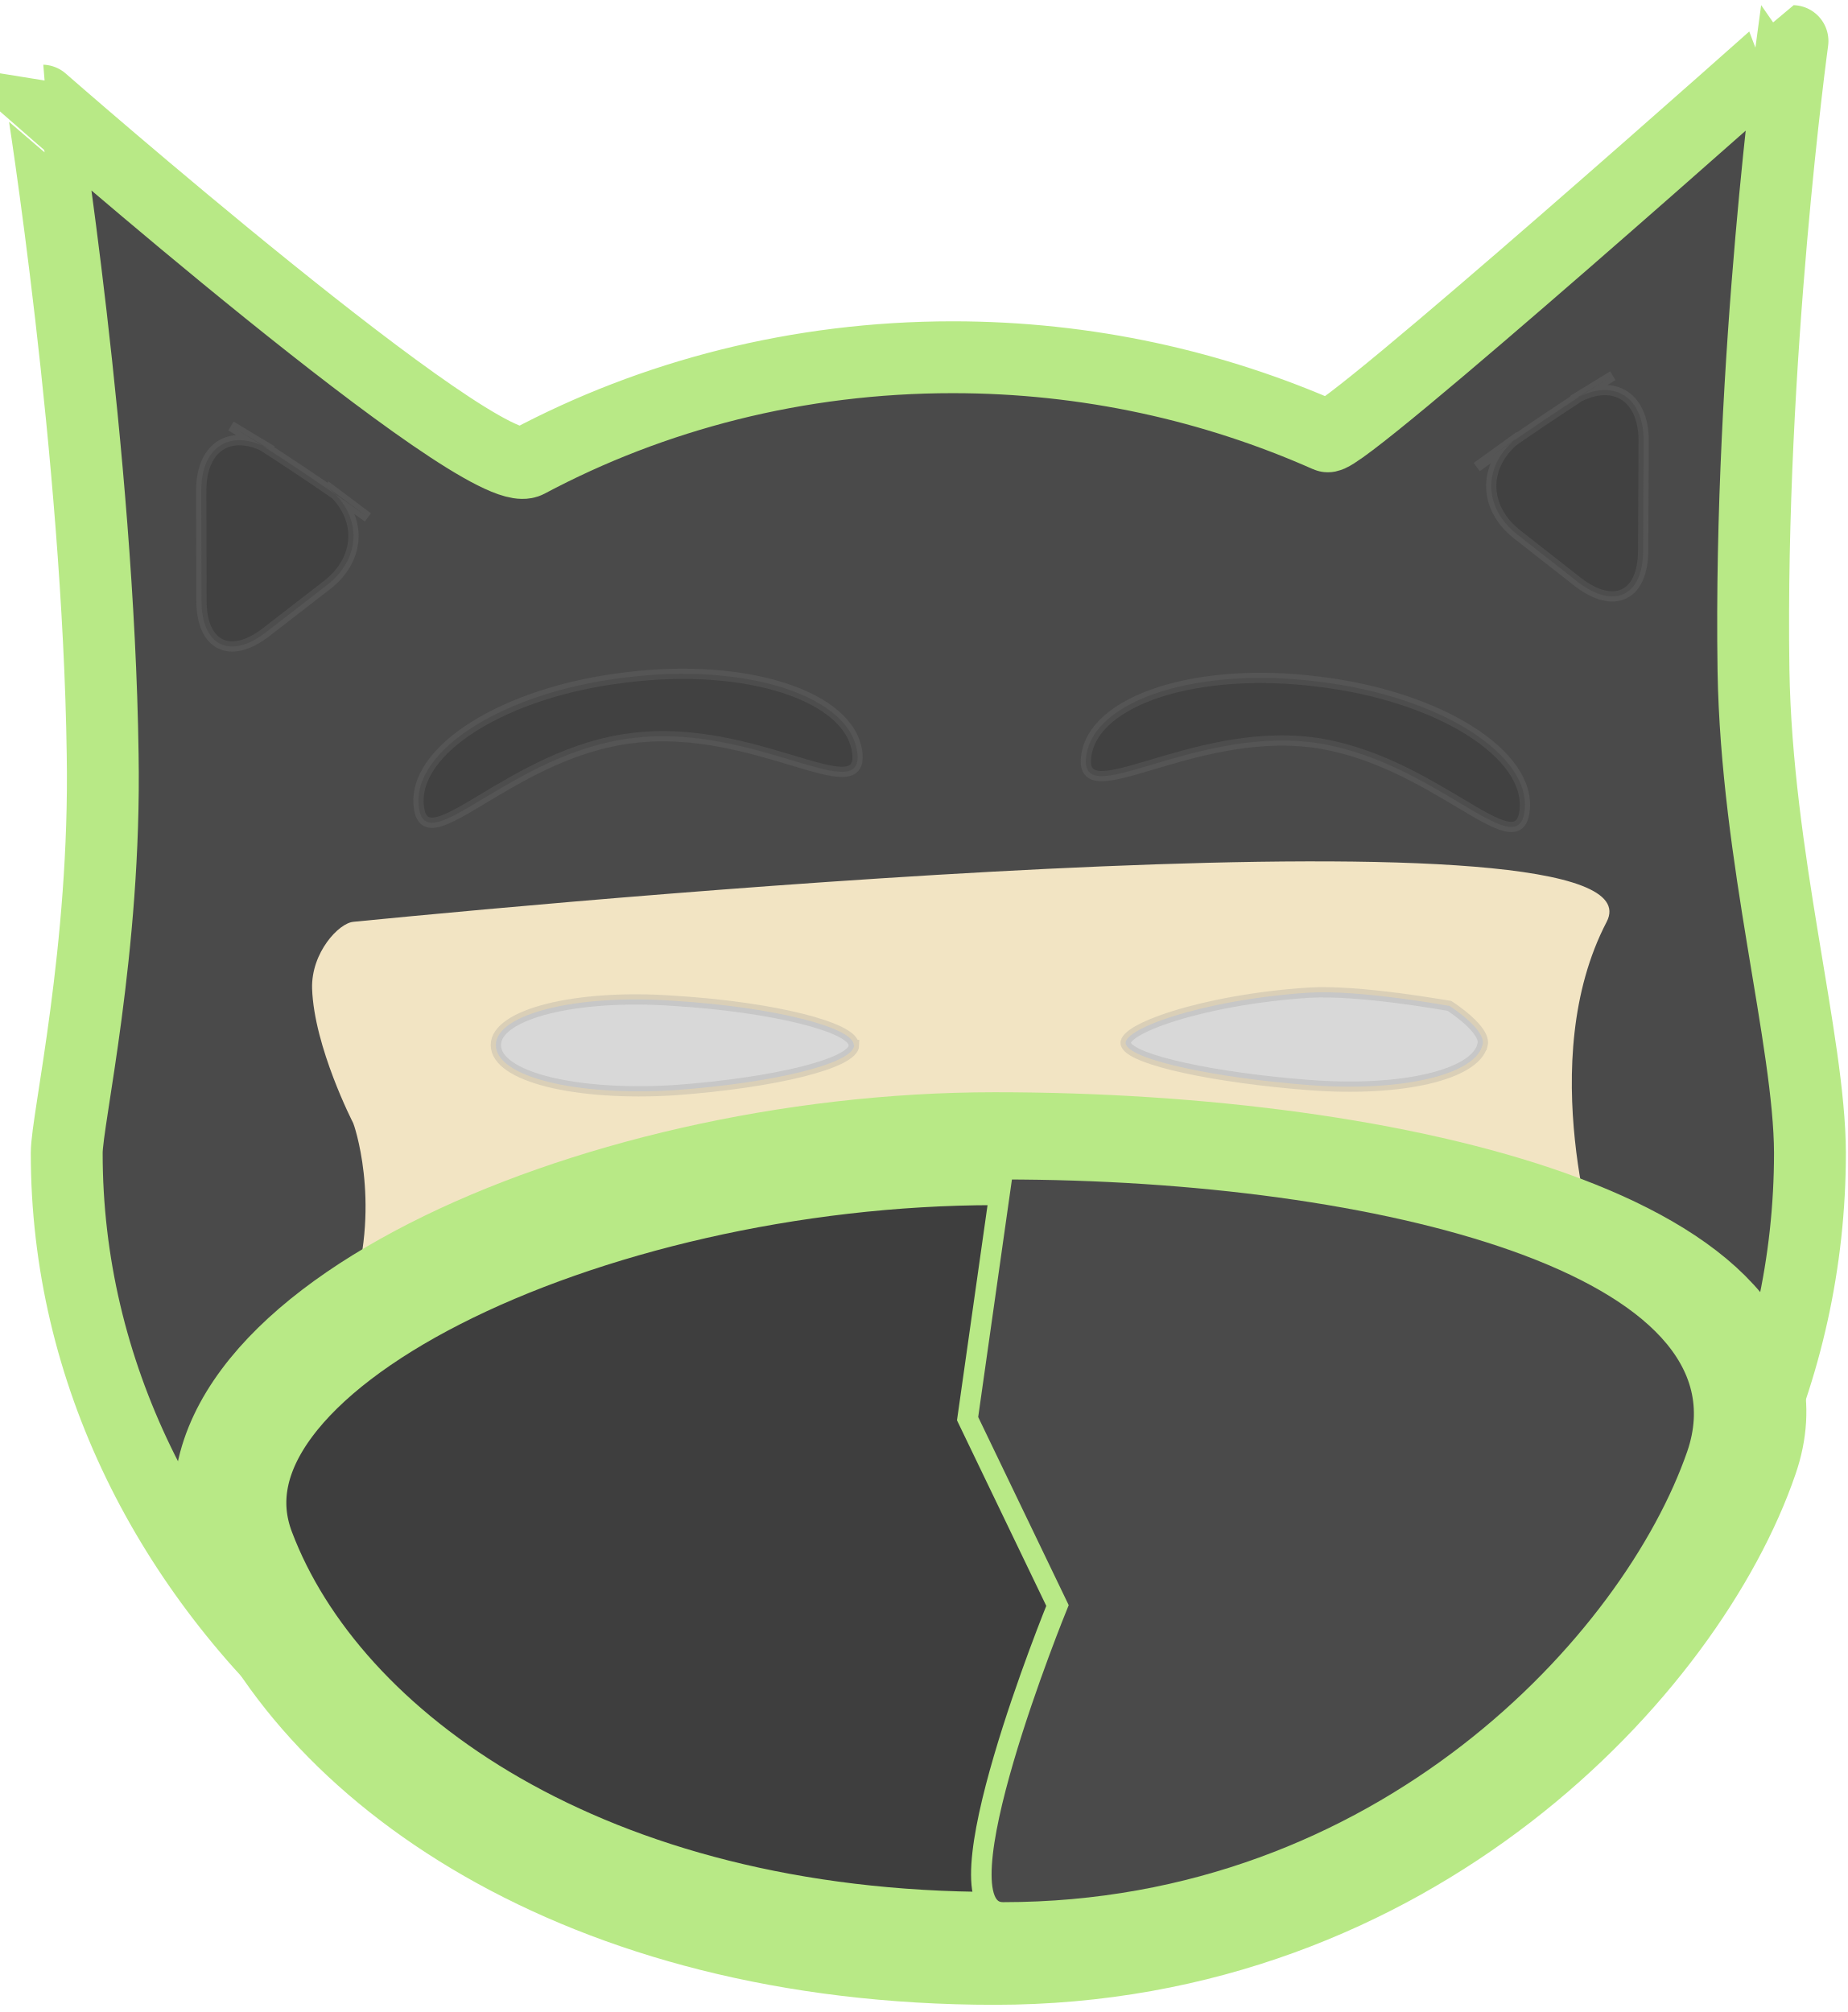
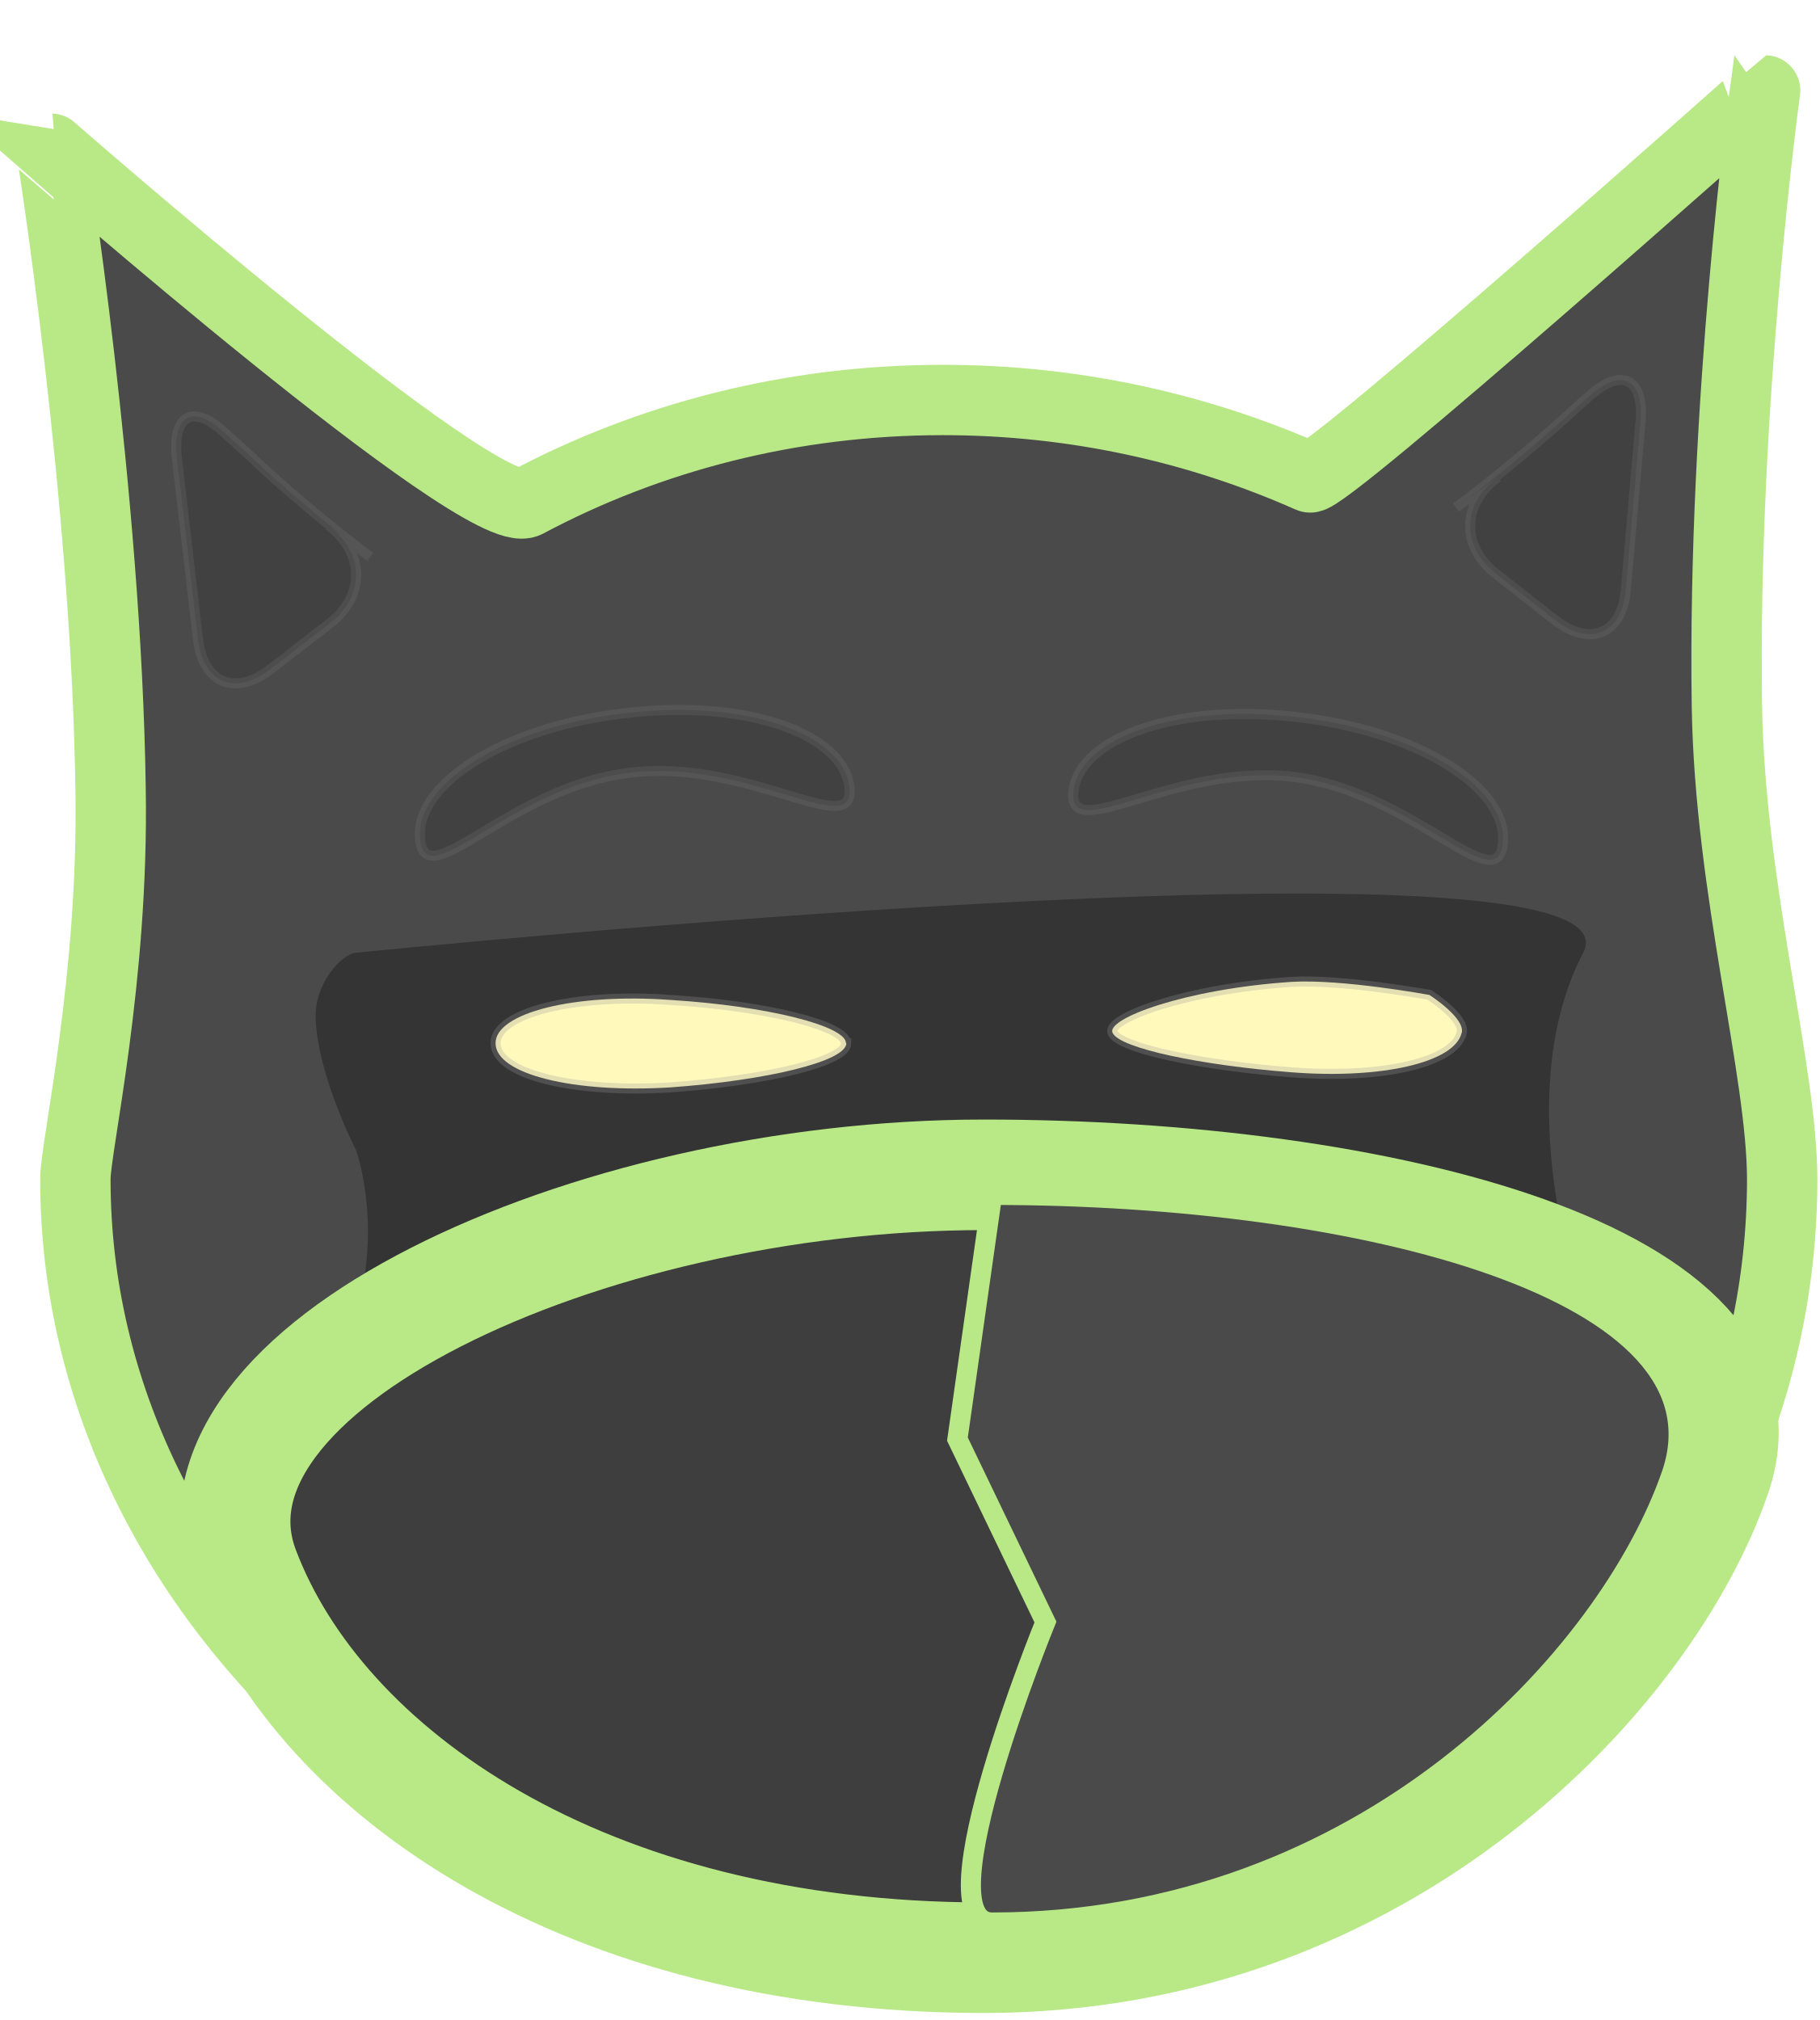
- <svg xmlns="http://www.w3.org/2000/svg" width="180px" height="196px" viewBox="0 0 180 196" version="1.1">
-   <style>.style0{fill:	none;fill-rule:	evenodd;}.style1{fill:	#4A4A4A;}.style2{stroke:	#979797;stroke-opacity:	0.14;fill:	#414141;}.style3{stroke:	#B8E986;stroke-width:	7;}.style4{fill:	#F2E4C3;}.style5{stroke:	#B8E986;stroke-width:	11;fill:	#3E3E3E;}.style6{stroke:	#B8E986;stroke-width:	2;fill:	#4A4A4A;}.style7{stroke:	#979797;stroke-opacity:	0.139;fill:	#414141;}.style8{stroke:	#979797;stroke-opacity:	0.273;fill:	#D8D8D8;}</style>
+ <svg xmlns="http://www.w3.org/2000/svg" width="181px" height="201px" viewBox="0 0 181 201" version="1.1">
+   <style>.style0{fill:	none;fill-rule:	evenodd;}.style1{fill:	#4A4A4A;}.style2{stroke:	#979797;stroke-opacity:	0.14;fill:	#414141;}.style3{stroke:	#B8E986;stroke-width:	7;}.style4{fill:	#343434;}.style5{stroke:	#B8E986;stroke-width:	11;fill:	#3E3E3E;}.style6{stroke:	#B8E986;stroke-width:	2;fill:	#4A4A4A;}.style7{stroke:	#979797;stroke-opacity:	0.139;fill:	#414141;}.style8{stroke:	#979797;stroke-opacity:	0.273;fill:	#FFFABC;}</style>
  <description>Created with Sketch.</description>
  <defs />
  <g id="Page-1" class="style0">
-     <path d="M36.329 126 L21.75 145.2 L16.436 144.1 L9.529 120.1 L5.801 14.5 L49.723 44.3 L82.742 34.5 L106.584 35.8 L129.892 41.9 L171.419 9.7 L172.48 67.4 L176.383 105.7 L176.238 123.5 L172.414 135 L151.466 120.1 L132.576 140.3 L108.761 120.1 L75.132 118.2 L63.455 135 L36.329 126 Z" id="Path-1" class="style1" />
-     <path d="M26.488 43.9 C22.696 41.6 19.6 43.3 19.6 47.8 L19.622 58.5 C19.622 62.9 22.4 64.3 25.9 61.6 L31.846 57 C35.333 54.3 35.3 50 31.7 47.3 L35.834 50.4 C32.277 47.8 26.3 43.8 22.5 41.5 L26.488 43.9 Z" id="Rectangle-1" class="style2" />
-     <path d="M153.188 39 C156.98 36.7 160.1 38.5 160.1 42.9 L160.054 53.6 C160.054 58.1 157.2 59.4 153.7 56.7 L147.83 52.1 C144.342 49.4 144.4 45.1 148 42.5 L143.842 45.5 C147.399 42.9 153.3 38.9 157.1 36.6 L153.188 39 Z" id="Rectangle-2" class="style2" />
-     <path d="M92.799 189.8 C138.896 189.8 176.3 155.1 176.3 112.3 C176.266 101.4 171.1 83.5 170.8 65.3 C170.345 35 174.6 4 174.6 4 C174.623 4 130.6 43.2 129.3 42.5 C118.253 37.6 105.9 34.8 92.8 34.8 C77.732 34.8 63.6 38.5 51.4 45 C46.925 47.3 4.1 9.8 4.1 9.8 C4.122 9.8 9.6 44.4 10 73.5 C10.327 92.5 6.5 109.1 6.5 112.3 C6.461 155.1 46.7 189.8 92.8 189.8 Z" id="Oval-1" class="style3" />
-     <path d="M34.431 89.8 C33.019 89.9 30.3 92.8 30.4 96.3 C30.59 102 34.4 109.4 34.4 109.4 C34.431 109.4 37.1 116.9 34.4 125.8 C31.771 134.6 155.6 122.1 155.6 122.1 C155.646 122.1 149.4 103.4 156.5 89.8 C162.703 77.9 59.8 87.3 34.4 89.8 Z" id="Path-3" class="style4" />
-     <path d="M96.9 189.8 C136.778 189.8 163 161.4 169.7 141.8 C176.437 122.2 136.7 111.9 96.9 111.9 C57.146 111.9 15.7 131.3 23.3 151.2 C30.87 171.2 57 189.8 96.9 189.8 Z" id="Oval-2" class="style5" />
-     <path d="M94.249 138.2 L103.005 156.4 C103.005 156.4 90.8 186.3 97.7 186.3 C134.708 186.3 159 159.9 165.3 141.7 C171.556 123.4 134.6 113.9 97.7 113.9 L94.249 138.2 Z" id="Oval-7" class="style6" />
-     <path d="M61.629 71.9 C73.433 70.4 84.2 78.8 83.5 73.3 C82.823 67.8 72.7 64.5 60.9 66 C49.098 67.4 40.1 73.1 40.8 78.6 C41.43 84.1 49.8 73.3 61.6 71.9 Z" id="Oval-3" class="style7" />
-     <path d="M127.66 72.3 C115.856 70.9 105.1 79.2 105.8 73.7 C106.466 68.2 116.6 64.9 128.4 66.4 C140.191 67.8 149.2 73.5 148.5 79 C147.859 84.5 139.5 73.8 127.7 72.3 Z" id="Oval-4" class="style7" />
-     <path d="M144.415 101.8 C144.811 100.3 141.2 98 141.2 98 C141.19 98 132.5 96.4 127.5 96.7 C116.88 97.4 108.9 100.4 109.7 101.8 C110.436 103.3 118.4 105 127.5 105.7 C136.518 106.4 143.7 104.7 144.4 101.8 Z" id="Oval-5" class="style8" />
-     <path d="M83.16 101.8 C83.16 100.1 75.4 98.1 65.7 97.5 C56.101 96.8 48.3 98.8 48.3 101.8 C48.297 104.9 56.1 106.8 65.7 106.2 C75.356 105.5 83.2 103.6 83.2 101.8 Z" id="Oval-6" class="style8" />
+     <path d="M37.329 131 L22.75 150.2 L17.436 149.1 L10.529 125.1 L6.801 19.5 L50.723 49.3 L83.742 39.5 L107.584 40.8 L130.892 46.9 L172.419 14.7 L173.48 72.4 L177.383 110.7 L177.238 128.5 L173.414 140 L152.466 125.1 L133.576 145.3 L109.761 125.1 L76.132 123.2 L64.455 140 L37.329 131 Z" id="Path-1" class="style1" />
+     <path d="M22.489 43.2 C19.274 40.1 17.1 41.2 17.6 45.6 L19.693 63.6 C20.206 68 23.4 69.3 26.9 66.6 L32.846 62 C36.333 59.3 36.3 55 32.7 52.3 L36.834 55.4 C33.277 52.8 27.8 48.2 24.6 45.1 L22.489 43.2 Z" id="Rectangle-1" class="style2" />
+     <path d="M158.023 39.5 C161.257 36.5 163.6 37.6 163.2 42 L161.743 58.7 C161.362 63.1 158.2 64.4 154.7 61.7 L148.83 57.1 C145.342 54.4 145.4 50.1 149 47.5 L144.842 50.5 C148.399 47.9 153.9 43.3 157.1 40.3 L158.023 39.5 Z" id="Rectangle-2" class="style2" />
+     <path d="M93.799 194.8 C139.896 194.8 177.3 160.1 177.3 117.3 C177.266 106.4 172.1 88.5 171.8 70.3 C171.345 40 175.6 9 175.6 9 C175.623 9 131.6 48.2 130.3 47.5 C119.253 42.6 106.9 39.8 93.8 39.8 C78.732 39.8 64.6 43.5 52.4 50 C47.925 52.3 5.1 14.8 5.1 14.8 C5.122 14.8 10.6 49.4 11 78.5 C11.327 97.5 7.5 114.1 7.5 117.3 C7.461 160.1 47.7 194.8 93.8 194.8 Z" id="Oval-1" class="style3" />
+     <path d="M35.431 94.8 C34.019 94.9 31.3 97.8 31.4 101.3 C31.59 107 35.4 114.4 35.4 114.4 C35.431 114.4 38.1 121.9 35.4 130.8 C32.771 139.6 156.6 127.1 156.6 127.1 C156.646 127.1 150.4 108.4 157.5 94.8 C163.703 82.9 60.8 92.3 35.4 94.8 Z" id="Path-3" class="style4" />
+     <path d="M97.9 194.8 C137.778 194.8 164 166.4 170.7 146.8 C177.437 127.2 137.7 116.9 97.9 116.9 C58.146 116.9 16.7 136.3 24.3 156.2 C31.87 176.2 58 194.8 97.9 194.8 Z" id="Oval-2" class="style5" />
+     <path d="M95.249 143.2 L104.005 161.4 C104.005 161.4 91.8 191.3 98.7 191.3 C135.708 191.3 160 164.9 166.3 146.7 C172.556 128.4 135.6 118.9 98.7 118.9 L95.249 143.2 Z" id="Oval-7" class="style6" />
+     <path d="M62.629 76.9 C74.433 75.4 85.2 83.8 84.5 78.3 C83.823 72.8 73.7 69.5 61.9 71 C50.098 72.4 41.1 78.1 41.8 83.6 C42.43 89.1 50.8 78.3 62.6 76.9 Z" id="Oval-3" class="style7" />
+     <path d="M128.66 77.3 C116.856 75.9 106.1 84.2 106.8 78.7 C107.466 73.2 117.6 69.9 129.4 71.4 C141.191 72.8 150.2 78.5 149.5 84 C148.859 89.5 140.5 78.8 128.7 77.3 Z" id="Oval-4" class="style7" />
+     <path d="M145.415 102.8 C145.811 101.3 142.2 99 142.2 99 C142.19 99 133.5 97.4 128.5 97.7 C117.88 98.4 109.9 101.4 110.7 102.8 C111.436 104.3 119.4 106 128.5 106.7 C137.518 107.4 144.7 105.7 145.4 102.8 Z" id="Oval-5" class="style8" />
+     <path d="M84.16 103.8 C84.16 102.1 76.4 100.1 66.7 99.5 C57.101 98.8 49.3 100.8 49.3 103.8 C49.297 106.9 57.1 108.8 66.7 108.2 C76.356 107.5 84.2 105.6 84.2 103.8 Z" id="Oval-6" class="style8" />
  </g>
</svg>
